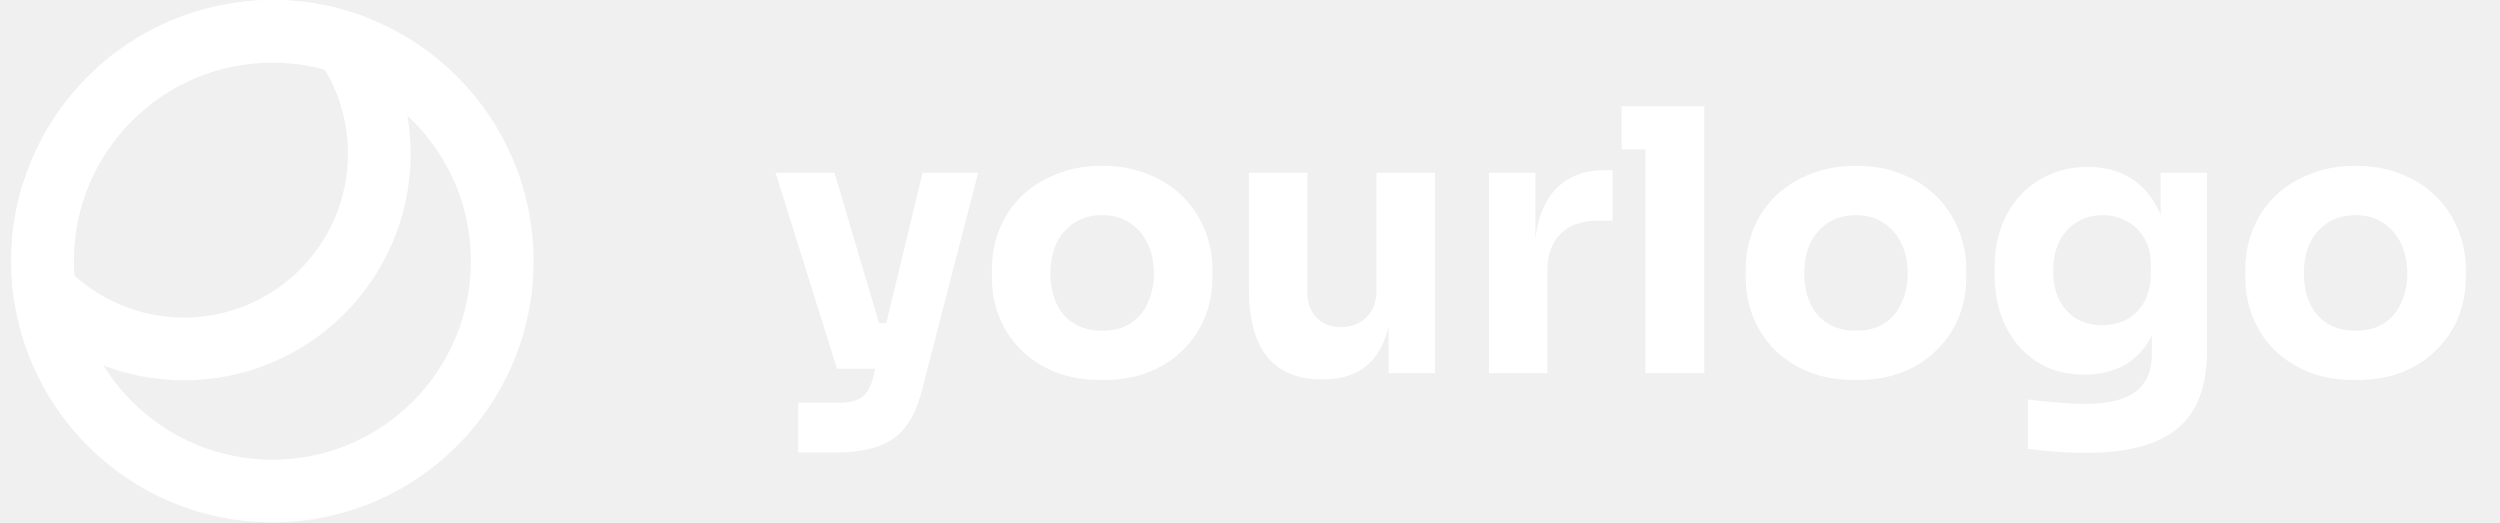
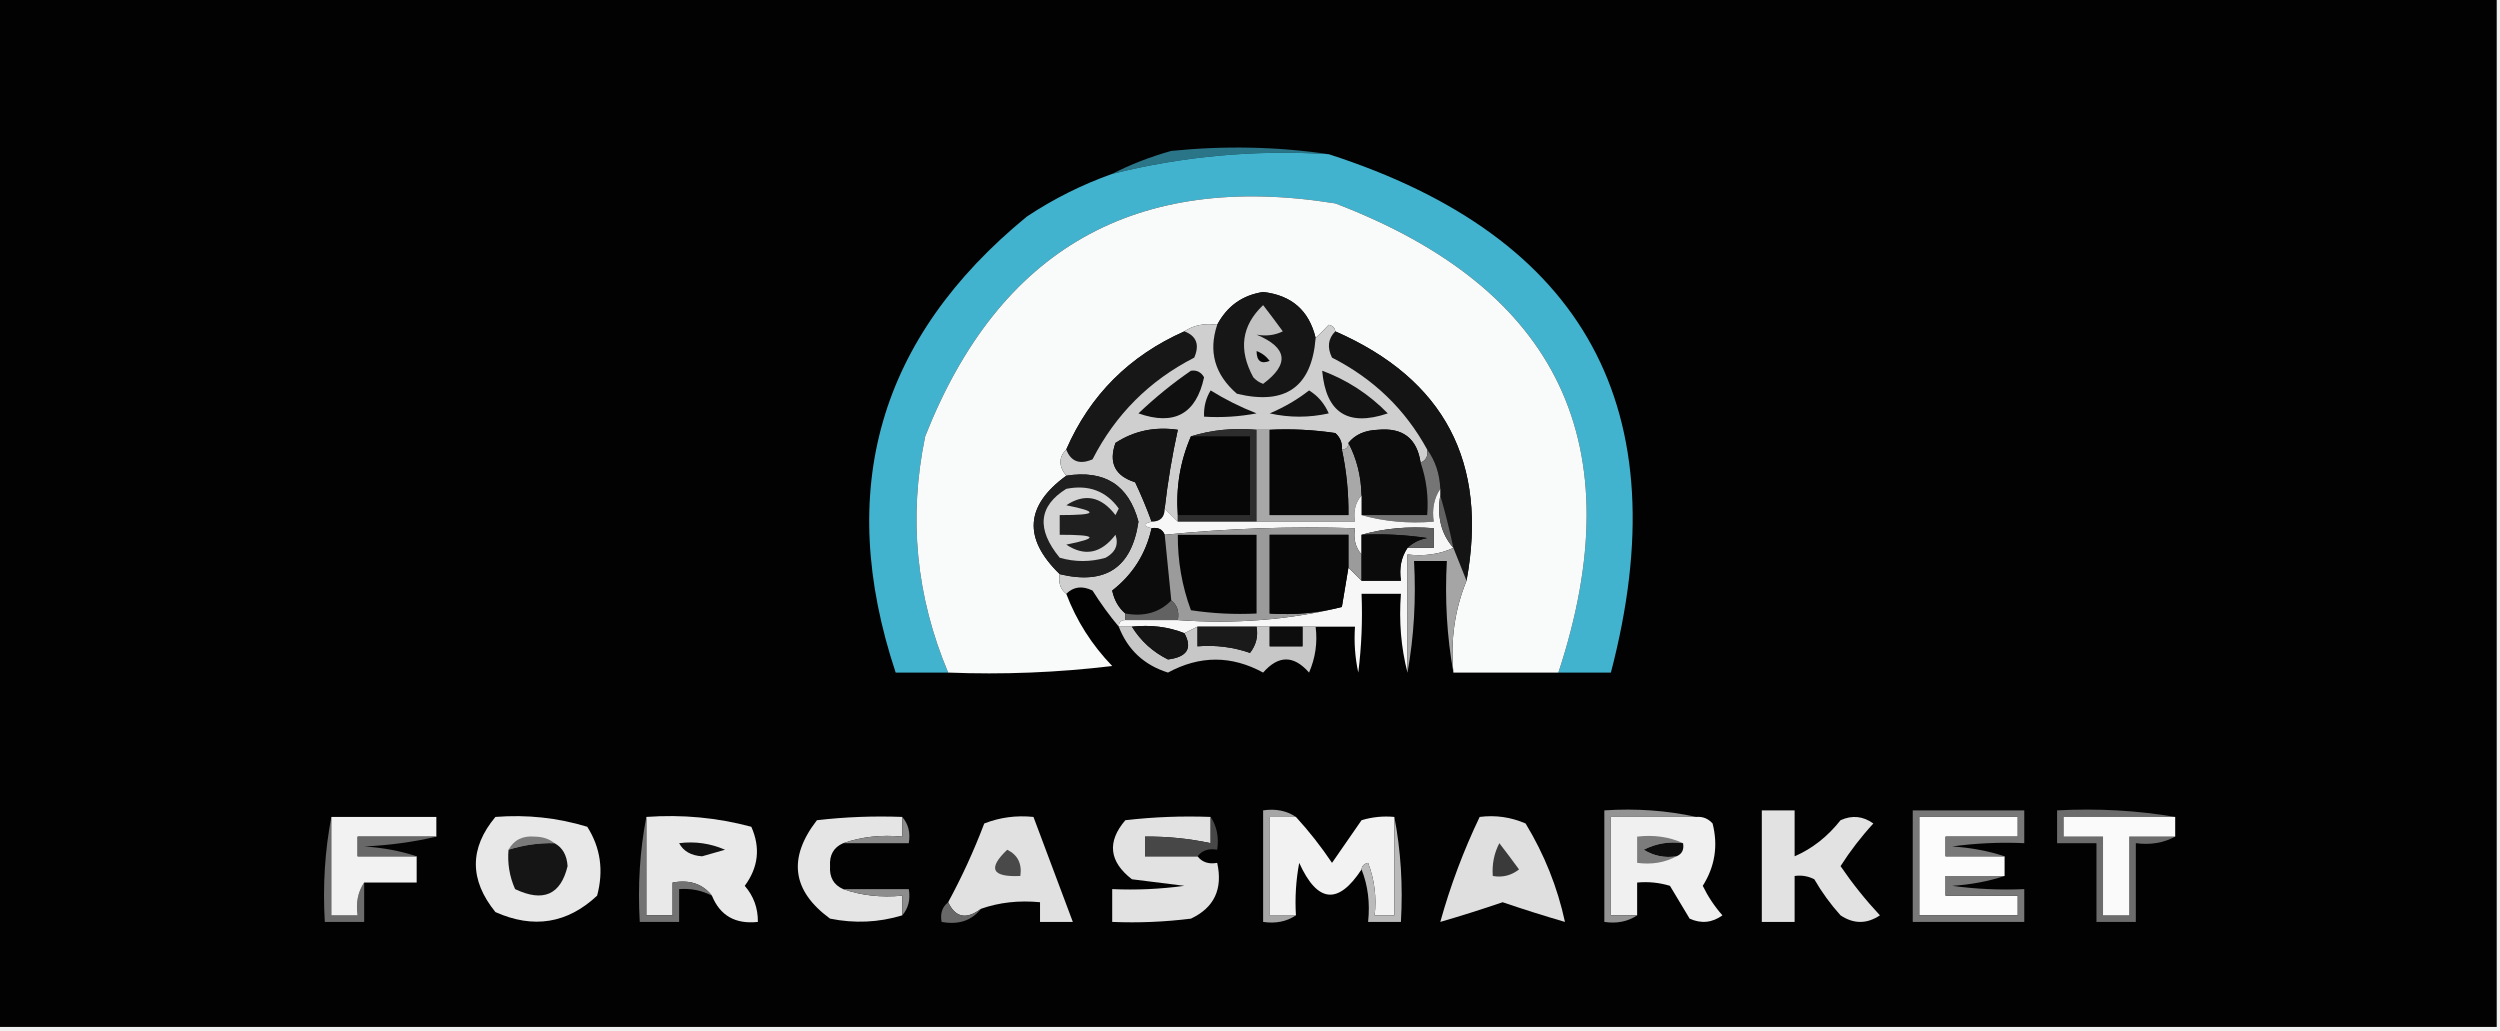
- <svg xmlns="http://www.w3.org/2000/svg" width="134" height="28" viewBox="0 0 134 28" fill="none">
-   <g clip-path="url(#clip0_569_29016)">
-     <circle cx="14.6" cy="14" r="12.32" stroke="white" stroke-width="3.36" />
-     <mask id="mask0_569_29016" style="mask-type:alpha" maskUnits="userSpaceOnUse" x="0" y="0" width="29" height="28">
-       <circle cx="14.6" cy="14" r="14" fill="black" />
-     </mask>
-     <g mask="url(#mask0_569_29016)">
-       <circle cx="9.864" cy="8.235" r="10.467" stroke="white" stroke-width="3.36" />
-     </g>
-   </g>
-   <path d="M42.785 24.253V21.588H45.02C45.36 21.588 45.647 21.542 45.882 21.45C46.117 21.372 46.307 21.235 46.451 21.039C46.594 20.843 46.712 20.575 46.803 20.235L49.45 9.259H52.429L49.43 20.862C49.221 21.699 48.927 22.365 48.548 22.862C48.182 23.358 47.685 23.711 47.058 23.92C46.444 24.142 45.66 24.253 44.706 24.253H42.785ZM46.157 19.765V17.315H48.43V19.765H46.157ZM44.863 19.765L41.57 9.259H44.726L47.842 19.765H44.863ZM59.066 20.372C58.125 20.372 57.288 20.229 56.557 19.941C55.825 19.641 55.204 19.236 54.695 18.726C54.198 18.216 53.819 17.635 53.558 16.982C53.297 16.315 53.166 15.616 53.166 14.884V14.434C53.166 13.689 53.297 12.983 53.558 12.317C53.832 11.637 54.224 11.043 54.734 10.533C55.257 10.024 55.884 9.625 56.616 9.338C57.347 9.037 58.164 8.887 59.066 8.887C59.993 8.887 60.816 9.037 61.535 9.338C62.267 9.625 62.888 10.024 63.397 10.533C63.907 11.043 64.299 11.637 64.573 12.317C64.848 12.983 64.985 13.689 64.985 14.434V14.884C64.985 15.616 64.854 16.315 64.593 16.982C64.331 17.635 63.946 18.216 63.436 18.726C62.94 19.236 62.326 19.641 61.594 19.941C60.862 20.229 60.019 20.372 59.066 20.372ZM59.066 17.726C59.68 17.726 60.189 17.596 60.594 17.334C60.999 17.073 61.306 16.707 61.516 16.237C61.738 15.766 61.849 15.244 61.849 14.669C61.849 14.055 61.738 13.519 61.516 13.062C61.293 12.591 60.973 12.219 60.555 11.944C60.15 11.67 59.654 11.533 59.066 11.533C58.491 11.533 57.994 11.67 57.576 11.944C57.158 12.219 56.838 12.591 56.616 13.062C56.407 13.519 56.302 14.055 56.302 14.669C56.302 15.244 56.407 15.766 56.616 16.237C56.825 16.707 57.138 17.073 57.556 17.334C57.974 17.596 58.478 17.726 59.066 17.726ZM70.799 20.333C69.558 20.333 68.604 19.935 67.938 19.138C67.271 18.328 66.938 17.112 66.938 15.492V9.259H70.074V15.649C70.074 16.224 70.237 16.681 70.564 17.021C70.891 17.36 71.329 17.53 71.877 17.53C72.439 17.53 72.897 17.354 73.249 17.001C73.602 16.648 73.779 16.172 73.779 15.57V9.259H76.915V20H74.425V15.472H74.641C74.641 16.557 74.497 17.465 74.21 18.197C73.935 18.916 73.524 19.451 72.975 19.804C72.426 20.157 71.747 20.333 70.937 20.333H70.799ZM79.806 20V9.259H82.295V13.865H82.237C82.237 12.35 82.557 11.18 83.197 10.357C83.85 9.534 84.791 9.122 86.019 9.122H86.431V11.827H85.647C84.785 11.827 84.118 12.062 83.648 12.532C83.177 12.99 82.942 13.656 82.942 14.532V20H79.806ZM88.193 20V5.692H91.349V20H88.193ZM86.919 8.005V5.692H91.349V8.005H86.919ZM99.471 20.372C98.531 20.372 97.694 20.229 96.963 19.941C96.231 19.641 95.61 19.236 95.101 18.726C94.604 18.216 94.225 17.635 93.964 16.982C93.703 16.315 93.572 15.616 93.572 14.884V14.434C93.572 13.689 93.703 12.983 93.964 12.317C94.238 11.637 94.63 11.043 95.14 10.533C95.662 10.024 96.29 9.625 97.021 9.338C97.753 9.037 98.57 8.887 99.471 8.887C100.399 8.887 101.222 9.037 101.941 9.338C102.673 9.625 103.293 10.024 103.803 10.533C104.313 11.043 104.705 11.637 104.979 12.317C105.253 12.983 105.391 13.689 105.391 14.434V14.884C105.391 15.616 105.26 16.315 104.999 16.982C104.737 17.635 104.352 18.216 103.842 18.726C103.346 19.236 102.732 19.641 102 19.941C101.268 20.229 100.425 20.372 99.471 20.372ZM99.471 17.726C100.086 17.726 100.595 17.596 101 17.334C101.405 17.073 101.712 16.707 101.921 16.237C102.144 15.766 102.255 15.244 102.255 14.669C102.255 14.055 102.144 13.519 101.921 13.062C101.699 12.591 101.379 12.219 100.961 11.944C100.556 11.67 100.059 11.533 99.471 11.533C98.897 11.533 98.4 11.67 97.982 11.944C97.564 12.219 97.244 12.591 97.021 13.062C96.812 13.519 96.708 14.055 96.708 14.669C96.708 15.244 96.812 15.766 97.021 16.237C97.231 16.707 97.544 17.073 97.962 17.334C98.38 17.596 98.883 17.726 99.471 17.726ZM111.813 24.273C111.29 24.273 110.754 24.253 110.206 24.214C109.657 24.175 109.154 24.122 108.696 24.057V21.411C109.154 21.477 109.657 21.529 110.206 21.568C110.768 21.62 111.277 21.646 111.734 21.646C112.584 21.646 113.27 21.548 113.792 21.352C114.328 21.156 114.72 20.856 114.968 20.451C115.217 20.059 115.341 19.549 115.341 18.922V16.786L115.909 15.531C115.883 16.485 115.694 17.302 115.341 17.981C115.001 18.661 114.524 19.183 113.91 19.549C113.296 19.902 112.564 20.078 111.715 20.078C110.983 20.078 110.317 19.948 109.716 19.686C109.128 19.412 108.625 19.033 108.206 18.55C107.788 18.066 107.468 17.504 107.246 16.864C107.024 16.211 106.913 15.505 106.913 14.747V14.296C106.913 13.539 107.03 12.833 107.266 12.18C107.501 11.526 107.841 10.958 108.285 10.474C108.729 9.991 109.258 9.619 109.872 9.357C110.487 9.083 111.166 8.946 111.911 8.946C112.773 8.946 113.518 9.135 114.145 9.514C114.786 9.893 115.289 10.448 115.654 11.18C116.02 11.912 116.216 12.794 116.242 13.826L115.811 13.944V9.259H118.3V18.726C118.3 20.046 118.065 21.111 117.595 21.921C117.124 22.731 116.406 23.326 115.439 23.704C114.485 24.083 113.276 24.273 111.813 24.273ZM112.695 17.432C113.178 17.432 113.616 17.328 114.008 17.119C114.4 16.897 114.707 16.583 114.929 16.178C115.164 15.773 115.282 15.283 115.282 14.708V14.14C115.282 13.578 115.158 13.107 114.91 12.728C114.674 12.336 114.361 12.042 113.969 11.846C113.577 11.637 113.159 11.533 112.714 11.533C112.192 11.533 111.728 11.657 111.323 11.905C110.918 12.153 110.604 12.5 110.382 12.944C110.16 13.388 110.049 13.911 110.049 14.512C110.049 15.126 110.16 15.655 110.382 16.1C110.617 16.531 110.931 16.864 111.323 17.099C111.728 17.321 112.185 17.432 112.695 17.432ZM126.249 20.372C125.308 20.372 124.472 20.229 123.74 19.941C123.009 19.641 122.388 19.236 121.878 18.726C121.382 18.216 121.003 17.635 120.742 16.982C120.48 16.315 120.35 15.616 120.35 14.884V14.434C120.35 13.689 120.48 12.983 120.742 12.317C121.016 11.637 121.408 11.043 121.918 10.533C122.44 10.024 123.067 9.625 123.799 9.338C124.531 9.037 125.348 8.887 126.249 8.887C127.177 8.887 128 9.037 128.719 9.338C129.45 9.625 130.071 10.024 130.581 10.533C131.09 11.043 131.482 11.637 131.757 12.317C132.031 12.983 132.168 13.689 132.168 14.434V14.884C132.168 15.616 132.038 16.315 131.776 16.982C131.515 17.635 131.13 18.216 130.62 18.726C130.123 19.236 129.509 19.641 128.778 19.941C128.046 20.229 127.203 20.372 126.249 20.372ZM126.249 17.726C126.863 17.726 127.373 17.596 127.778 17.334C128.183 17.073 128.49 16.707 128.699 16.237C128.921 15.766 129.032 15.244 129.032 14.669C129.032 14.055 128.921 13.519 128.699 13.062C128.477 12.591 128.157 12.219 127.739 11.944C127.334 11.67 126.837 11.533 126.249 11.533C125.674 11.533 125.178 11.67 124.76 11.944C124.341 12.219 124.021 12.591 123.799 13.062C123.59 13.519 123.486 14.055 123.486 14.669C123.486 15.244 123.59 15.766 123.799 16.237C124.008 16.707 124.322 17.073 124.74 17.334C125.158 17.596 125.661 17.726 126.249 17.726Z" fill="white" />
-   <defs>
-     <clipPath id="clip0_569_29016">
-       <rect width="28" height="28" fill="white" transform="translate(0.599609)" />
-     </clipPath>
-   </defs>
+ <svg xmlns="http://www.w3.org/2000/svg" version="1.1" width="381px" height="157px" style="shape-rendering:geometricPrecision; text-rendering:geometricPrecision; image-rendering:optimizeQuality; fill-rule:evenodd; clip-rule:evenodd">
+   <g>
+     <path style="opacity:1" fill="#020203" d="M -0.5,-0.5 C 126.5,-0.5 253.5,-0.5 380.5,-0.5C 380.5,51.833 380.5,104.167 380.5,156.5C 253.5,156.5 126.5,156.5 -0.5,156.5C -0.5,104.167 -0.5,51.833 -0.5,-0.5 Z" />
+   </g>
+   <g>
+     <path style="opacity:1" fill="#2a7688" d="M 202.5,23.5 C 191.293,22.796 180.293,23.796 169.5,26.5C 172.282,25.067 175.282,23.9 178.5,23C 186.677,22.177 194.677,22.344 202.5,23.5 Z" />
+   </g>
+   <g>
+     <path style="opacity:1" fill="#41b3ce" d="M 202.5,23.5 C 241.65,36.124 255.983,62.457 245.5,102.5C 242.833,102.5 240.167,102.5 237.5,102.5C 248.928,67.856 237.595,44.023 203.5,31C 173.092,26.117 152.259,37.951 141,66.5C 138.432,78.884 139.598,90.884 144.5,102.5C 141.833,102.5 139.167,102.5 136.5,102.5C 127.25,74.657 133.916,51.491 156.5,33C 160.577,30.295 164.91,28.128 169.5,26.5C 180.293,23.796 191.293,22.796 202.5,23.5 Z" />
+   </g>
+   <g>
+     <path style="opacity:1" fill="#f9fbfb" d="M 237.5,102.5 C 232.167,102.5 226.833,102.5 221.5,102.5C 221.034,97.57 221.701,92.903 223.5,88.5C 226.819,70.467 220.152,57.8 203.5,50.5C 203.44,49.957 203.107,49.624 202.5,49.5C 201.818,50.243 201.151,50.909 200.5,51.5C 199.502,47.325 196.835,44.991 192.5,44.5C 189.348,44.981 187.015,46.647 185.5,49.5C 183.585,49.215 181.919,49.549 180.5,50.5C 172.113,54.22 166.113,60.22 162.5,68.5C 161.314,69.705 161.314,71.039 162.5,72.5C 156.232,77.059 155.898,82.059 161.5,87.5C 161.263,88.791 161.596,89.791 162.5,90.5C 164.061,94.613 166.394,98.279 169.5,101.5C 161.193,102.498 152.86,102.831 144.5,102.5C 139.598,90.884 138.432,78.884 141,66.5C 152.259,37.951 173.092,26.117 203.5,31C 237.595,44.023 248.928,67.856 237.5,102.5 Z" />
+   </g>
+   <g>
+     <path style="opacity:1" fill="#161616" d="M 200.5,51.5 C 199.918,58.969 195.918,61.802 188.5,60C 185.139,57.093 184.139,53.593 185.5,49.5C 187.015,46.647 189.348,44.981 192.5,44.5C 196.835,44.991 199.502,47.325 200.5,51.5 Z" />
+   </g>
+   <g>
+     <path style="opacity:1" fill="#171717" d="M 180.5,50.5 C 182.344,51.204 182.844,52.537 182,54.5C 175.167,58 170,63.167 166.5,70C 164.537,70.844 163.204,70.344 162.5,68.5C 166.113,60.22 172.113,54.22 180.5,50.5 Z" />
+   </g>
+   <g>
+     <path style="opacity:1" fill="#c3c3c3" d="M 192.5,46.5 C 193.479,47.765 194.479,49.099 195.5,50.5C 194.284,51.096 192.951,51.263 191.5,51C 196.221,52.981 196.554,55.481 192.5,58.5C 191.914,58.291 191.414,57.957 191,57.5C 188.707,53.293 189.207,49.627 192.5,46.5 Z" />
+   </g>
+   <g>
+     <path style="opacity:1" fill="#141414" d="M 203.5,50.5 C 220.152,57.8 226.819,70.467 223.5,88.5C 222.833,86.833 222.167,85.167 221.5,83.5C 220.922,80.72 220.255,78.053 219.5,75.5C 219.5,75.167 219.5,74.833 219.5,74.5C 219.405,72.214 218.738,70.214 217.5,68.5C 214.16,62.39 209.327,57.724 203,54.5C 202.235,52.934 202.402,51.601 203.5,50.5 Z" />
+   </g>
+   <g>
+     <path style="opacity:1" fill="#cfcfcf" d="M 180.5,50.5 C 181.919,49.549 183.585,49.215 185.5,49.5C 184.139,53.593 185.139,57.093 188.5,60C 195.918,61.802 199.918,58.969 200.5,51.5C 201.151,50.909 201.818,50.243 202.5,49.5C 203.107,49.624 203.44,49.957 203.5,50.5C 202.402,51.601 202.235,52.934 203,54.5C 209.327,57.724 214.16,62.39 217.5,68.5C 217.672,69.492 217.338,70.158 216.5,70.5C 215.945,66.808 213.778,65.142 210,65.5C 208.014,65.569 206.514,66.235 205.5,67.5C 205.5,68.167 205.167,68.5 204.5,68.5C 204.586,67.504 204.252,66.671 203.5,66C 200.183,65.502 196.85,65.335 193.5,65.5C 192.833,65.5 192.167,65.5 191.5,65.5C 187.958,65.187 184.625,65.521 181.5,66.5C 179.857,70.295 179.191,74.295 179.5,78.5C 179.5,78.833 179.5,79.167 179.5,79.5C 178.833,78.833 178.167,78.167 177.5,77.5C 177.958,73.462 178.624,69.462 179.5,65.5C 175.993,64.993 172.826,65.66 170,67.5C 168.925,70.531 169.925,72.531 173,73.5C 173.938,75.489 174.772,77.489 175.5,79.5C 174.167,79.833 174.167,80.167 175.5,80.5C 174.637,84.395 172.637,87.561 169.5,90C 169.808,91.46 170.475,92.626 171.5,93.5C 171.5,93.833 171.5,94.167 171.5,94.5C 170.833,94.5 170.5,94.833 170.5,95.5C 169.082,93.813 167.749,91.98 166.5,90C 164.934,89.235 163.601,89.402 162.5,90.5C 161.596,89.791 161.263,88.791 161.5,87.5C 168.476,89.18 172.476,86.513 173.5,79.5C 172.007,73.913 168.34,71.579 162.5,72.5C 161.314,71.039 161.314,69.705 162.5,68.5C 163.204,70.344 164.537,70.844 166.5,70C 170,63.167 175.167,58 182,54.5C 182.844,52.537 182.344,51.204 180.5,50.5 Z" />
+   </g>
+   <g>
+     <path style="opacity:1" fill="#141414" d="M 199.5,59.5 C 200.837,60.315 201.837,61.481 202.5,63C 199.5,63.667 196.5,63.667 193.5,63C 195.727,62.059 197.727,60.892 199.5,59.5 Z" />
+   </g>
+   <g>
+     <path style="opacity:1" fill="#101010" d="M 184.5,59.5 C 186.714,60.874 189.047,62.041 191.5,63C 188.854,63.497 186.187,63.664 183.5,63.5C 183.433,62.041 183.766,60.708 184.5,59.5 Z" />
+   </g>
+   <g>
+     <path style="opacity:1" fill="#101010" d="M 181.5,56.5 C 182.376,56.369 183.043,56.703 183.5,57.5C 182.294,63.089 178.961,64.922 173.5,63C 176.053,60.575 178.72,58.408 181.5,56.5 Z" />
+   </g>
+   <g>
+     <path style="opacity:1" fill="#131313" d="M 201.5,56.5 C 205.288,57.898 208.621,60.065 211.5,63C 205.4,65.064 202.067,62.898 201.5,56.5 Z" />
+   </g>
+   <g>
+     <path style="opacity:1" fill="#070707" d="M 191.5,53.5 C 192.289,53.783 192.956,54.283 193.5,55C 192.184,55.528 191.517,55.028 191.5,53.5 Z" />
+   </g>
+   <g>
+     <path style="opacity:1" fill="#141414" d="M 177.5,77.5 C 177.5,78.833 176.833,79.5 175.5,79.5C 174.772,77.489 173.938,75.489 173,73.5C 169.925,72.531 168.925,70.531 170,67.5C 172.826,65.66 175.993,64.993 179.5,65.5C 178.624,69.462 177.958,73.462 177.5,77.5 Z" />
+   </g>
+   <g>
+     <path style="opacity:1" fill="#060606" d="M 181.5,66.5 C 184.5,66.5 187.5,66.5 190.5,66.5C 190.5,70.5 190.5,74.5 190.5,78.5C 186.833,78.5 183.167,78.5 179.5,78.5C 179.191,74.295 179.857,70.295 181.5,66.5 Z" />
+   </g>
+   <g>
+     <path style="opacity:1" fill="#2d2d2d" d="M 181.5,66.5 C 184.625,65.521 187.958,65.187 191.5,65.5C 191.5,70.167 191.5,74.833 191.5,79.5C 187.5,79.5 183.5,79.5 179.5,79.5C 179.5,79.167 179.5,78.833 179.5,78.5C 183.167,78.5 186.833,78.5 190.5,78.5C 190.5,74.5 190.5,70.5 190.5,66.5C 187.5,66.5 184.5,66.5 181.5,66.5 Z" />
+   </g>
+   <g>
+     <path style="opacity:1" fill="#a8a8a8" d="M 191.5,65.5 C 192.167,65.5 192.833,65.5 193.5,65.5C 193.5,69.833 193.5,74.167 193.5,78.5C 197.5,78.5 201.5,78.5 205.5,78.5C 205.54,75.119 205.207,71.786 204.5,68.5C 205.167,68.5 205.5,68.167 205.5,67.5C 206.768,69.905 207.435,72.572 207.5,75.5C 206.566,76.568 206.232,77.901 206.5,79.5C 201.5,79.5 196.5,79.5 191.5,79.5C 191.5,74.833 191.5,70.167 191.5,65.5 Z" />
+   </g>
+   <g>
+     <path style="opacity:1" fill="#070707" d="M 193.5,65.5 C 196.85,65.335 200.183,65.502 203.5,66C 204.252,66.671 204.586,67.504 204.5,68.5C 205.207,71.786 205.54,75.119 205.5,78.5C 201.5,78.5 197.5,78.5 193.5,78.5C 193.5,74.167 193.5,69.833 193.5,65.5 Z" />
+   </g>
+   <g>
+     <path style="opacity:1" fill="#0c0c0c" d="M 216.5,70.5 C 217.388,73.055 217.721,75.721 217.5,78.5C 214.167,78.5 210.833,78.5 207.5,78.5C 207.5,77.5 207.5,76.5 207.5,75.5C 207.435,72.572 206.768,69.905 205.5,67.5C 206.514,66.235 208.014,65.569 210,65.5C 213.778,65.142 215.945,66.808 216.5,70.5 Z" />
+   </g>
+   <g>
+     <path style="opacity:1" fill="#1f1f1f" d="M 162.5,72.5 C 168.34,71.579 172.007,73.913 173.5,79.5C 172.476,86.513 168.476,89.18 161.5,87.5C 155.898,82.059 156.232,77.059 162.5,72.5 Z" />
+   </g>
+   <g>
+     <path style="opacity:1" fill="#d4d4d4" d="M 162.5,74.5 C 165.908,73.828 168.575,74.828 170.5,77.5C 170.333,77.833 170.167,78.167 170,78.5C 167.806,75.641 165.306,75.141 162.5,77C 167.541,78.008 167.208,78.508 161.5,78.5C 161.5,79.5 161.5,80.5 161.5,81.5C 167.208,81.492 167.541,81.992 162.5,83C 165.306,84.859 167.806,84.359 170,81.5C 170.507,82.996 170.007,84.163 168.5,85C 166.167,85.667 163.833,85.667 161.5,85C 157.927,80.64 158.26,77.14 162.5,74.5 Z" />
+   </g>
+   <g>
+     <path style="opacity:1" fill="#757575" d="M 217.5,68.5 C 218.738,70.214 219.405,72.214 219.5,74.5C 218.549,75.919 218.216,77.585 218.5,79.5C 214.629,79.815 210.962,79.482 207.5,78.5C 210.833,78.5 214.167,78.5 217.5,78.5C 217.721,75.721 217.388,73.055 216.5,70.5C 217.338,70.158 217.672,69.492 217.5,68.5 Z" />
+   </g>
+   <g>
+     <path style="opacity:1" fill="#f7f7f7" d="M 219.5,74.5 C 219.5,74.833 219.5,75.167 219.5,75.5C 218.964,78.698 219.631,81.365 221.5,83.5C 219.393,84.468 217.059,84.802 214.5,84.5C 214.5,90.5 214.5,96.5 214.5,102.5C 213.517,98.702 213.183,94.702 213.5,90.5C 211.5,90.5 209.5,90.5 207.5,90.5C 207.666,94.514 207.499,98.514 207,102.5C 206.503,100.19 206.337,97.857 206.5,95.5C 204.5,95.5 202.5,95.5 200.5,95.5C 199.833,95.5 199.167,95.5 198.5,95.5C 196.833,95.5 195.167,95.5 193.5,95.5C 192.833,95.5 192.167,95.5 191.5,95.5C 188.5,95.5 185.5,95.5 182.5,95.5C 181.833,95.833 181.167,96.167 180.5,96.5C 178.052,95.527 175.385,95.194 172.5,95.5C 171.833,95.5 171.167,95.5 170.5,95.5C 170.5,94.833 170.833,94.5 171.5,94.5C 174.167,94.5 176.833,94.5 179.5,94.5C 188.234,95.135 196.567,94.468 204.5,92.5C 204.833,90.5 205.167,88.5 205.5,86.5C 206.167,87.167 206.833,87.833 207.5,88.5C 209.5,88.5 211.5,88.5 213.5,88.5C 213.216,86.585 213.549,84.919 214.5,83.5C 215.833,83.5 217.167,83.5 218.5,83.5C 218.5,82.5 218.5,81.5 218.5,80.5C 214.629,80.185 210.962,80.518 207.5,81.5C 207.5,82.5 207.5,83.5 207.5,84.5C 206.566,83.432 206.232,82.099 206.5,80.5C 196.75,80.194 187.084,80.527 177.5,81.5C 177.158,80.662 176.492,80.328 175.5,80.5C 174.167,80.167 174.167,79.833 175.5,79.5C 176.833,79.5 177.5,78.833 177.5,77.5C 178.167,78.167 178.833,78.833 179.5,79.5C 183.5,79.5 187.5,79.5 191.5,79.5C 196.5,79.5 201.5,79.5 206.5,79.5C 206.232,77.901 206.566,76.568 207.5,75.5C 207.5,76.5 207.5,77.5 207.5,78.5C 210.962,79.482 214.629,79.815 218.5,79.5C 218.216,77.585 218.549,75.919 219.5,74.5 Z" />
+   </g>
+   <g>
+     <path style="opacity:1" fill="#626262" d="M 219.5,75.5 C 220.255,78.053 220.922,80.72 221.5,83.5C 219.631,81.365 218.964,78.698 219.5,75.5 Z" />
+   </g>
+   <g>
+     <path style="opacity:1" fill="#616161" d="M 207.5,81.5 C 210.962,80.518 214.629,80.185 218.5,80.5C 218.5,81.5 218.5,82.5 218.5,83.5C 217.167,83.5 215.833,83.5 214.5,83.5C 215.263,82.732 216.263,82.232 217.5,82C 214.183,81.502 210.85,81.335 207.5,81.5 Z" />
+   </g>
+   <g>
+     <path style="opacity:1" fill="#0c0c0c" d="M 175.5,80.5 C 176.492,80.328 177.158,80.662 177.5,81.5C 177.833,84.833 178.167,88.167 178.5,91.5C 176.721,93.344 174.388,94.01 171.5,93.5C 170.475,92.626 169.808,91.46 169.5,90C 172.637,87.561 174.637,84.395 175.5,80.5 Z" />
+   </g>
+   <g>
+     <path style="opacity:1" fill="#9b9b9b" d="M 207.5,84.5 C 207.5,85.833 207.5,87.167 207.5,88.5C 206.833,87.833 206.167,87.167 205.5,86.5C 205.5,84.833 205.5,83.167 205.5,81.5C 201.5,81.5 197.5,81.5 193.5,81.5C 193.5,85.5 193.5,89.5 193.5,93.5C 197.269,93.756 200.936,93.423 204.5,92.5C 196.567,94.468 188.234,95.135 179.5,94.5C 179.737,93.209 179.404,92.209 178.5,91.5C 178.167,88.167 177.833,84.833 177.5,81.5C 187.084,80.527 196.75,80.194 206.5,80.5C 206.232,82.099 206.566,83.432 207.5,84.5 Z" />
+   </g>
+   <g>
+     <path style="opacity:1" fill="#040404" d="M 179.5,81.5 C 183.5,81.5 187.5,81.5 191.5,81.5C 191.5,85.5 191.5,89.5 191.5,93.5C 188.15,93.665 184.817,93.498 181.5,93C 180.136,89.317 179.469,85.484 179.5,81.5 Z" />
+   </g>
+   <g>
+     <path style="opacity:1" fill="#060606" d="M 205.5,86.5 C 205.167,88.5 204.833,90.5 204.5,92.5C 200.936,93.423 197.269,93.756 193.5,93.5C 193.5,89.5 193.5,85.5 193.5,81.5C 197.5,81.5 201.5,81.5 205.5,81.5C 205.5,83.167 205.5,84.833 205.5,86.5 Z" />
+   </g>
+   <g>
+     <path style="opacity:1" fill="#0a0a0a" d="M 207.5,81.5 C 210.85,81.335 214.183,81.502 217.5,82C 216.263,82.232 215.263,82.732 214.5,83.5C 213.549,84.919 213.216,86.585 213.5,88.5C 211.5,88.5 209.5,88.5 207.5,88.5C 207.5,87.167 207.5,85.833 207.5,84.5C 207.5,83.5 207.5,82.5 207.5,81.5 Z" />
+   </g>
+   <g>
+     <path style="opacity:1" fill="#a5a5a5" d="M 221.5,83.5 C 222.167,85.167 222.833,86.833 223.5,88.5C 221.701,92.903 221.034,97.57 221.5,102.5C 220.511,97.025 220.178,91.358 220.5,85.5C 218.833,85.5 217.167,85.5 215.5,85.5C 215.822,91.358 215.489,97.025 214.5,102.5C 214.5,96.5 214.5,90.5 214.5,84.5C 217.059,84.802 219.393,84.468 221.5,83.5 Z" />
+   </g>
+   <g>
+     <path style="opacity:1" fill="#626262" d="M 178.5,91.5 C 179.404,92.209 179.737,93.209 179.5,94.5C 176.833,94.5 174.167,94.5 171.5,94.5C 171.5,94.167 171.5,93.833 171.5,93.5C 174.388,94.01 176.721,93.344 178.5,91.5 Z" />
+   </g>
+   <g>
+     <path style="opacity:1" fill="#c7c7c7" d="M 170.5,95.5 C 171.167,95.5 171.833,95.5 172.5,95.5C 173.85,97.683 175.684,99.35 178,100.5C 180.92,100.13 181.754,98.797 180.5,96.5C 181.167,96.167 181.833,95.833 182.5,95.5C 182.5,96.5 182.5,97.5 182.5,98.5C 185.249,98.274 187.916,98.607 190.5,99.5C 191.429,98.311 191.762,96.978 191.5,95.5C 192.167,95.5 192.833,95.5 193.5,95.5C 193.5,96.5 193.5,97.5 193.5,98.5C 195.167,98.5 196.833,98.5 198.5,98.5C 198.5,97.5 198.5,96.5 198.5,95.5C 199.167,95.5 199.833,95.5 200.5,95.5C 200.808,97.924 200.474,100.257 199.5,102.5C 197.167,99.833 194.833,99.833 192.5,102.5C 187.681,99.872 182.848,99.872 178,102.5C 174.358,101.357 171.858,99.024 170.5,95.5 Z" />
+   </g>
+   <g>
+     <path style="opacity:1" fill="#0d0d0d" d="M 193.5,95.5 C 195.167,95.5 196.833,95.5 198.5,95.5C 198.5,96.5 198.5,97.5 198.5,98.5C 196.833,98.5 195.167,98.5 193.5,98.5C 193.5,97.5 193.5,96.5 193.5,95.5 Z" />
+   </g>
+   <g>
+     <path style="opacity:1" fill="#1a1a1a" d="M 182.5,95.5 C 185.5,95.5 188.5,95.5 191.5,95.5C 191.762,96.978 191.429,98.311 190.5,99.5C 187.916,98.607 185.249,98.274 182.5,98.5C 182.5,97.5 182.5,96.5 182.5,95.5 Z" />
+   </g>
+   <g>
+     <path style="opacity:1" fill="#141414" d="M 172.5,95.5 C 175.385,95.194 178.052,95.527 180.5,96.5C 181.754,98.797 180.92,100.13 178,100.5C 175.684,99.35 173.85,97.683 172.5,95.5 Z" />
+   </g>
+   <g>
+     <path style="opacity:1" fill="#6c6c6c" d="M 331.5,124.5 C 325.833,124.5 320.167,124.5 314.5,124.5C 314.5,125.5 314.5,126.5 314.5,127.5C 316.5,127.5 318.5,127.5 320.5,127.5C 320.5,131.5 320.5,135.5 320.5,139.5C 321.833,139.5 323.167,139.5 324.5,139.5C 324.5,135.5 324.5,131.5 324.5,127.5C 326.833,127.5 329.167,127.5 331.5,127.5C 329.735,128.461 327.735,128.795 325.5,128.5C 325.5,132.5 325.5,136.5 325.5,140.5C 323.5,140.5 321.5,140.5 319.5,140.5C 319.5,136.5 319.5,132.5 319.5,128.5C 317.5,128.5 315.5,128.5 313.5,128.5C 313.5,126.833 313.5,125.167 313.5,123.5C 319.69,123.177 325.69,123.51 331.5,124.5 Z" />
+   </g>
+   <g>
+     <path style="opacity:1" fill="#6c6c6d" d="M 50.5,124.5 C 50.5,129.5 50.5,134.5 50.5,139.5C 51.833,139.5 53.167,139.5 54.5,139.5C 54.215,137.585 54.549,135.919 55.5,134.5C 55.5,136.5 55.5,138.5 55.5,140.5C 53.5,140.5 51.5,140.5 49.5,140.5C 49.179,134.974 49.512,129.64 50.5,124.5 Z" />
+   </g>
+   <g>
+     <path style="opacity:1" fill="#f2f2f2" d="M 50.5,124.5 C 55.833,124.5 61.167,124.5 66.5,124.5C 66.5,125.5 66.5,126.5 66.5,127.5C 62.5,127.5 58.5,127.5 54.5,127.5C 54.5,128.5 54.5,129.5 54.5,130.5C 57.5,130.5 60.5,130.5 63.5,130.5C 63.5,131.833 63.5,133.167 63.5,134.5C 60.833,134.5 58.167,134.5 55.5,134.5C 54.549,135.919 54.215,137.585 54.5,139.5C 53.167,139.5 51.833,139.5 50.5,139.5C 50.5,134.5 50.5,129.5 50.5,124.5 Z" />
+   </g>
+   <g>
+     <path style="opacity:1" fill="#e8e8e8" d="M 75.5,124.5 C 80.297,124.121 84.964,124.621 89.5,126C 91.523,129.183 92.023,132.683 91,136.5C 86.454,140.749 81.287,141.582 75.5,139C 71.526,134.098 71.526,129.264 75.5,124.5 Z" />
+   </g>
+   <g>
+     <path style="opacity:1" fill="#e9e9e9" d="M 98.5,124.5 C 103.959,124.103 109.292,124.603 114.5,126C 115.915,129.182 115.581,132.182 113.5,135C 114.856,136.567 115.523,138.4 115.5,140.5C 112.068,140.873 109.734,139.54 108.5,136.5C 107.082,134.692 105.082,134.025 102.5,134.5C 102.5,136.167 102.5,137.833 102.5,139.5C 101.167,139.5 99.833,139.5 98.5,139.5C 98.5,134.5 98.5,129.5 98.5,124.5 Z" />
+   </g>
+   <g>
+     <path style="opacity:1" fill="#e5e5e6" d="M 137.5,124.5 C 137.5,125.5 137.5,126.5 137.5,127.5C 134.287,127.19 131.287,127.523 128.5,128.5C 127.053,129.134 126.387,130.301 126.5,132C 126.387,133.699 127.053,134.866 128.5,135.5C 131.287,136.477 134.287,136.81 137.5,136.5C 137.5,137.5 137.5,138.5 137.5,139.5C 133.922,140.589 130.255,140.755 126.5,140C 120.704,135.76 120.037,130.76 124.5,125C 128.821,124.501 133.154,124.334 137.5,124.5 Z" />
+   </g>
+   <g>
+     <path style="opacity:1" fill="#e1e1e1" d="M 149.5,138.5 C 147.274,140.18 145.607,139.847 144.5,137.5C 146.593,133.646 148.426,129.646 150,125.5C 152.381,124.565 154.881,124.232 157.5,124.5C 159.5,129.833 161.5,135.167 163.5,140.5C 161.833,140.5 160.167,140.5 158.5,140.5C 158.5,139.5 158.5,138.5 158.5,137.5C 155.287,137.19 152.287,137.523 149.5,138.5 Z" />
+   </g>
+   <g>
+     <path style="opacity:1" fill="#e2e2e2" d="M 184.5,124.5 C 184.5,125.833 184.5,127.167 184.5,128.5C 181.214,127.793 177.881,127.46 174.5,127.5C 174.5,128.5 174.5,129.5 174.5,130.5C 177.167,130.5 179.833,130.5 182.5,130.5C 183.209,131.404 184.209,131.737 185.5,131.5C 186.384,135.49 185.051,138.323 181.5,140C 177.514,140.499 173.514,140.666 169.5,140.5C 169.5,138.833 169.5,137.167 169.5,135.5C 173.182,135.665 176.848,135.499 180.5,135C 177.833,134.667 175.167,134.333 172.5,134C 169.022,131.294 168.689,128.294 171.5,125C 175.821,124.501 180.154,124.334 184.5,124.5 Z" />
+   </g>
+   <g>
+     <path style="opacity:1" fill="#a6a6a7" d="M 197.5,124.5 C 196.167,124.5 194.833,124.5 193.5,124.5C 193.5,129.5 193.5,134.5 193.5,139.5C 194.833,139.5 196.167,139.5 197.5,139.5C 196.081,140.451 194.415,140.784 192.5,140.5C 192.5,134.833 192.5,129.167 192.5,123.5C 194.415,123.216 196.081,123.549 197.5,124.5 Z" />
+   </g>
+   <g>
+     <path style="opacity:1" fill="#f2f2f2" d="M 197.5,124.5 C 199.47,126.647 201.303,128.98 203,131.5C 204.5,129.333 206,127.167 207.5,125C 209.134,124.506 210.801,124.34 212.5,124.5C 212.5,129.5 212.5,134.5 212.5,139.5C 211.5,139.5 210.5,139.5 209.5,139.5C 209.813,136.753 209.48,134.086 208.5,131.5C 207.893,131.624 207.56,131.957 207.5,132.5C 203.937,137.942 200.77,137.609 198,131.5C 197.503,134.146 197.336,136.813 197.5,139.5C 196.167,139.5 194.833,139.5 193.5,139.5C 193.5,134.5 193.5,129.5 193.5,124.5C 194.833,124.5 196.167,124.5 197.5,124.5 Z" />
+   </g>
+   <g>
+     <path style="opacity:1" fill="#bababa" d="M 212.5,124.5 C 213.488,129.64 213.821,134.974 213.5,140.5C 211.833,140.5 210.167,140.5 208.5,140.5C 208.806,137.615 208.473,134.948 207.5,132.5C 207.56,131.957 207.893,131.624 208.5,131.5C 209.48,134.086 209.813,136.753 209.5,139.5C 210.5,139.5 211.5,139.5 212.5,139.5C 212.5,134.5 212.5,129.5 212.5,124.5 Z" />
+   </g>
+   <g>
+     <path style="opacity:1" fill="#dfdfdf" d="M 225.5,124.5 C 227.924,124.192 230.257,124.526 232.5,125.5C 235.359,130.21 237.359,135.21 238.5,140.5C 235.346,139.584 232.179,138.584 229,137.5C 225.821,138.584 222.654,139.584 219.5,140.5C 221.039,134.973 223.039,129.639 225.5,124.5 Z" />
+   </g>
+   <g>
+     <path style="opacity:1" fill="#f0f0f0" d="M 258.5,124.5 C 259.496,124.414 260.329,124.748 261,125.5C 261.861,128.887 261.361,132.054 259.5,135C 260.289,136.626 261.289,138.126 262.5,139.5C 260.926,140.631 259.259,140.798 257.5,140C 256.5,138.333 255.5,136.667 254.5,135C 252.866,134.506 251.199,134.34 249.5,134.5C 249.5,136.167 249.5,137.833 249.5,139.5C 248.167,139.5 246.833,139.5 245.5,139.5C 245.5,134.5 245.5,129.5 245.5,124.5C 249.833,124.5 254.167,124.5 258.5,124.5 Z" />
+   </g>
+   <g>
+     <path style="opacity:1" fill="#e2e2e2" d="M 268.5,123.5 C 270.167,123.5 271.833,123.5 273.5,123.5C 273.5,125.833 273.5,128.167 273.5,130.5C 276.187,129.336 278.52,127.503 280.5,125C 282.259,124.202 283.926,124.369 285.5,125.5C 283.628,127.535 281.961,129.702 280.5,132C 282.296,134.633 284.296,137.133 286.5,139.5C 284.5,140.833 282.5,140.833 280.5,139.5C 278.973,137.807 277.64,135.973 276.5,134C 275.552,133.517 274.552,133.351 273.5,133.5C 273.5,135.833 273.5,138.167 273.5,140.5C 271.833,140.5 270.167,140.5 268.5,140.5C 268.5,134.833 268.5,129.167 268.5,123.5 Z" />
+   </g>
+   <g>
+     <path style="opacity:1" fill="#fcfcfc" d="M 305.5,130.5 C 305.5,131.5 305.5,132.5 305.5,133.5C 302.5,133.5 299.5,133.5 296.5,133.5C 296.5,134.5 296.5,135.5 296.5,136.5C 300.167,136.5 303.833,136.5 307.5,136.5C 307.5,137.5 307.5,138.5 307.5,139.5C 302.5,139.5 297.5,139.5 292.5,139.5C 292.5,134.5 292.5,129.5 292.5,124.5C 297.5,124.5 302.5,124.5 307.5,124.5C 307.5,125.5 307.5,126.5 307.5,127.5C 303.833,127.5 300.167,127.5 296.5,127.5C 296.5,128.5 296.5,129.5 296.5,130.5C 299.5,130.5 302.5,130.5 305.5,130.5 Z" />
+   </g>
+   <g>
+     <path style="opacity:1" fill="#fafafa" d="M 331.5,124.5 C 331.5,125.5 331.5,126.5 331.5,127.5C 329.167,127.5 326.833,127.5 324.5,127.5C 324.5,131.5 324.5,135.5 324.5,139.5C 323.167,139.5 321.833,139.5 320.5,139.5C 320.5,135.5 320.5,131.5 320.5,127.5C 318.5,127.5 316.5,127.5 314.5,127.5C 314.5,126.5 314.5,125.5 314.5,124.5C 320.167,124.5 325.833,124.5 331.5,124.5 Z" />
+   </g>
+   <g>
+     <path style="opacity:1" fill="#939393" d="M 258.5,124.5 C 254.167,124.5 249.833,124.5 245.5,124.5C 245.5,129.5 245.5,134.5 245.5,139.5C 246.833,139.5 248.167,139.5 249.5,139.5C 248.081,140.451 246.415,140.784 244.5,140.5C 244.5,134.833 244.5,129.167 244.5,123.5C 249.363,123.181 254.03,123.514 258.5,124.5 Z" />
+   </g>
+   <g>
+     <path style="opacity:1" fill="#7b7b7b" d="M 84.5,128.5 C 82.097,128.448 79.764,128.781 77.5,129.5C 78.312,128.007 79.645,127.34 81.5,127.5C 82.726,127.52 83.726,127.853 84.5,128.5 Z" />
+   </g>
+   <g>
+     <path style="opacity:1" fill="#8b8b8c" d="M 137.5,124.5 C 138.434,125.568 138.768,126.901 138.5,128.5C 135.167,128.5 131.833,128.5 128.5,128.5C 131.287,127.523 134.287,127.19 137.5,127.5C 137.5,126.5 137.5,125.5 137.5,124.5 Z" />
+   </g>
+   <g>
+     <path style="opacity:1" fill="#7c7c7d" d="M 256.5,128.5 C 254.396,128.201 252.396,128.534 250.5,129.5C 252.045,130.452 253.712,130.785 255.5,130.5C 253.735,131.461 251.735,131.795 249.5,131.5C 249.5,130.167 249.5,128.833 249.5,127.5C 252.059,127.198 254.393,127.532 256.5,128.5 Z" />
+   </g>
+   <g>
+     <path style="opacity:1" fill="#151515" d="M 84.5,128.5 C 85.725,129.152 86.392,130.319 86.5,132C 85.448,136.371 82.782,137.537 78.5,135.5C 77.652,133.591 77.318,131.591 77.5,129.5C 79.764,128.781 82.097,128.448 84.5,128.5 Z" />
+   </g>
+   <g>
+     <path style="opacity:1" fill="#101011" d="M 103.5,128.5 C 105.924,128.192 108.257,128.526 110.5,129.5C 109.333,129.833 108.167,130.167 107,130.5C 105.319,130.392 104.152,129.725 103.5,128.5 Z" />
+   </g>
+   <g>
+     <path style="opacity:1" fill="#474748" d="M 184.5,124.5 C 185.451,125.919 185.784,127.585 185.5,129.5C 184.209,129.263 183.209,129.596 182.5,130.5C 179.833,130.5 177.167,130.5 174.5,130.5C 174.5,129.5 174.5,128.5 174.5,127.5C 177.881,127.46 181.214,127.793 184.5,128.5C 184.5,127.167 184.5,125.833 184.5,124.5 Z" />
+   </g>
+   <g>
+     <path style="opacity:1" fill="#0d0d0e" d="M 256.5,128.5 C 256.672,129.492 256.338,130.158 255.5,130.5C 253.712,130.785 252.045,130.452 250.5,129.5C 252.396,128.534 254.396,128.201 256.5,128.5 Z" />
+   </g>
+   <g>
+     <path style="opacity:1" fill="#686869" d="M 66.5,127.5 C 63.023,128.323 59.356,128.823 55.5,129C 58.365,129.183 61.031,129.683 63.5,130.5C 60.5,130.5 57.5,130.5 54.5,130.5C 54.5,129.5 54.5,128.5 54.5,127.5C 58.5,127.5 62.5,127.5 66.5,127.5 Z" />
+   </g>
+   <g>
+     <path style="opacity:1" fill="#3a3a3b" d="M 228.5,128.5 C 229.479,129.765 230.479,131.099 231.5,132.5C 230.311,133.429 228.978,133.762 227.5,133.5C 227.366,131.708 227.699,130.042 228.5,128.5 Z" />
+   </g>
+   <g>
+     <path style="opacity:1" fill="#49494a" d="M 153.5,129.5 C 155.104,130.287 155.771,131.62 155.5,133.5C 151.155,133.702 150.488,132.369 153.5,129.5 Z" />
+   </g>
+   <g>
+     <path style="opacity:1" fill="#727273" d="M 98.5,124.5 C 98.5,129.5 98.5,134.5 98.5,139.5C 99.833,139.5 101.167,139.5 102.5,139.5C 102.5,137.833 102.5,136.167 102.5,134.5C 105.082,134.025 107.082,134.692 108.5,136.5C 106.958,135.699 105.292,135.366 103.5,135.5C 103.5,137.167 103.5,138.833 103.5,140.5C 101.5,140.5 99.5,140.5 97.5,140.5C 97.179,134.974 97.512,129.64 98.5,124.5 Z" />
+   </g>
+   <g>
+     <path style="opacity:1" fill="#8d8d8e" d="M 128.5,135.5 C 131.833,135.5 135.167,135.5 138.5,135.5C 138.768,137.099 138.434,138.432 137.5,139.5C 137.5,138.5 137.5,137.5 137.5,136.5C 134.287,136.81 131.287,136.477 128.5,135.5 Z" />
+   </g>
+   <g>
+     <path style="opacity:1" fill="#686869" d="M 144.5,137.5 C 145.607,139.847 147.274,140.18 149.5,138.5C 148.082,140.308 146.082,140.975 143.5,140.5C 143.263,139.209 143.596,138.209 144.5,137.5 Z" />
+   </g>
+   <g>
+     <path style="opacity:1" fill="#787879" d="M 305.5,130.5 C 302.5,130.5 299.5,130.5 296.5,130.5C 296.5,129.5 296.5,128.5 296.5,127.5C 300.167,127.5 303.833,127.5 307.5,127.5C 307.5,126.5 307.5,125.5 307.5,124.5C 302.5,124.5 297.5,124.5 292.5,124.5C 292.5,129.5 292.5,134.5 292.5,139.5C 297.5,139.5 302.5,139.5 307.5,139.5C 307.5,138.5 307.5,137.5 307.5,136.5C 303.833,136.5 300.167,136.5 296.5,136.5C 296.5,135.5 296.5,134.5 296.5,133.5C 299.5,133.5 302.5,133.5 305.5,133.5C 303.031,134.317 300.365,134.817 297.5,135C 301.152,135.499 304.818,135.665 308.5,135.5C 308.5,137.167 308.5,138.833 308.5,140.5C 302.833,140.5 297.167,140.5 291.5,140.5C 291.5,134.833 291.5,129.167 291.5,123.5C 297.167,123.5 302.833,123.5 308.5,123.5C 308.5,125.167 308.5,126.833 308.5,128.5C 304.818,128.335 301.152,128.501 297.5,129C 300.365,129.183 303.031,129.683 305.5,130.5 Z" />
+   </g>
</svg>
